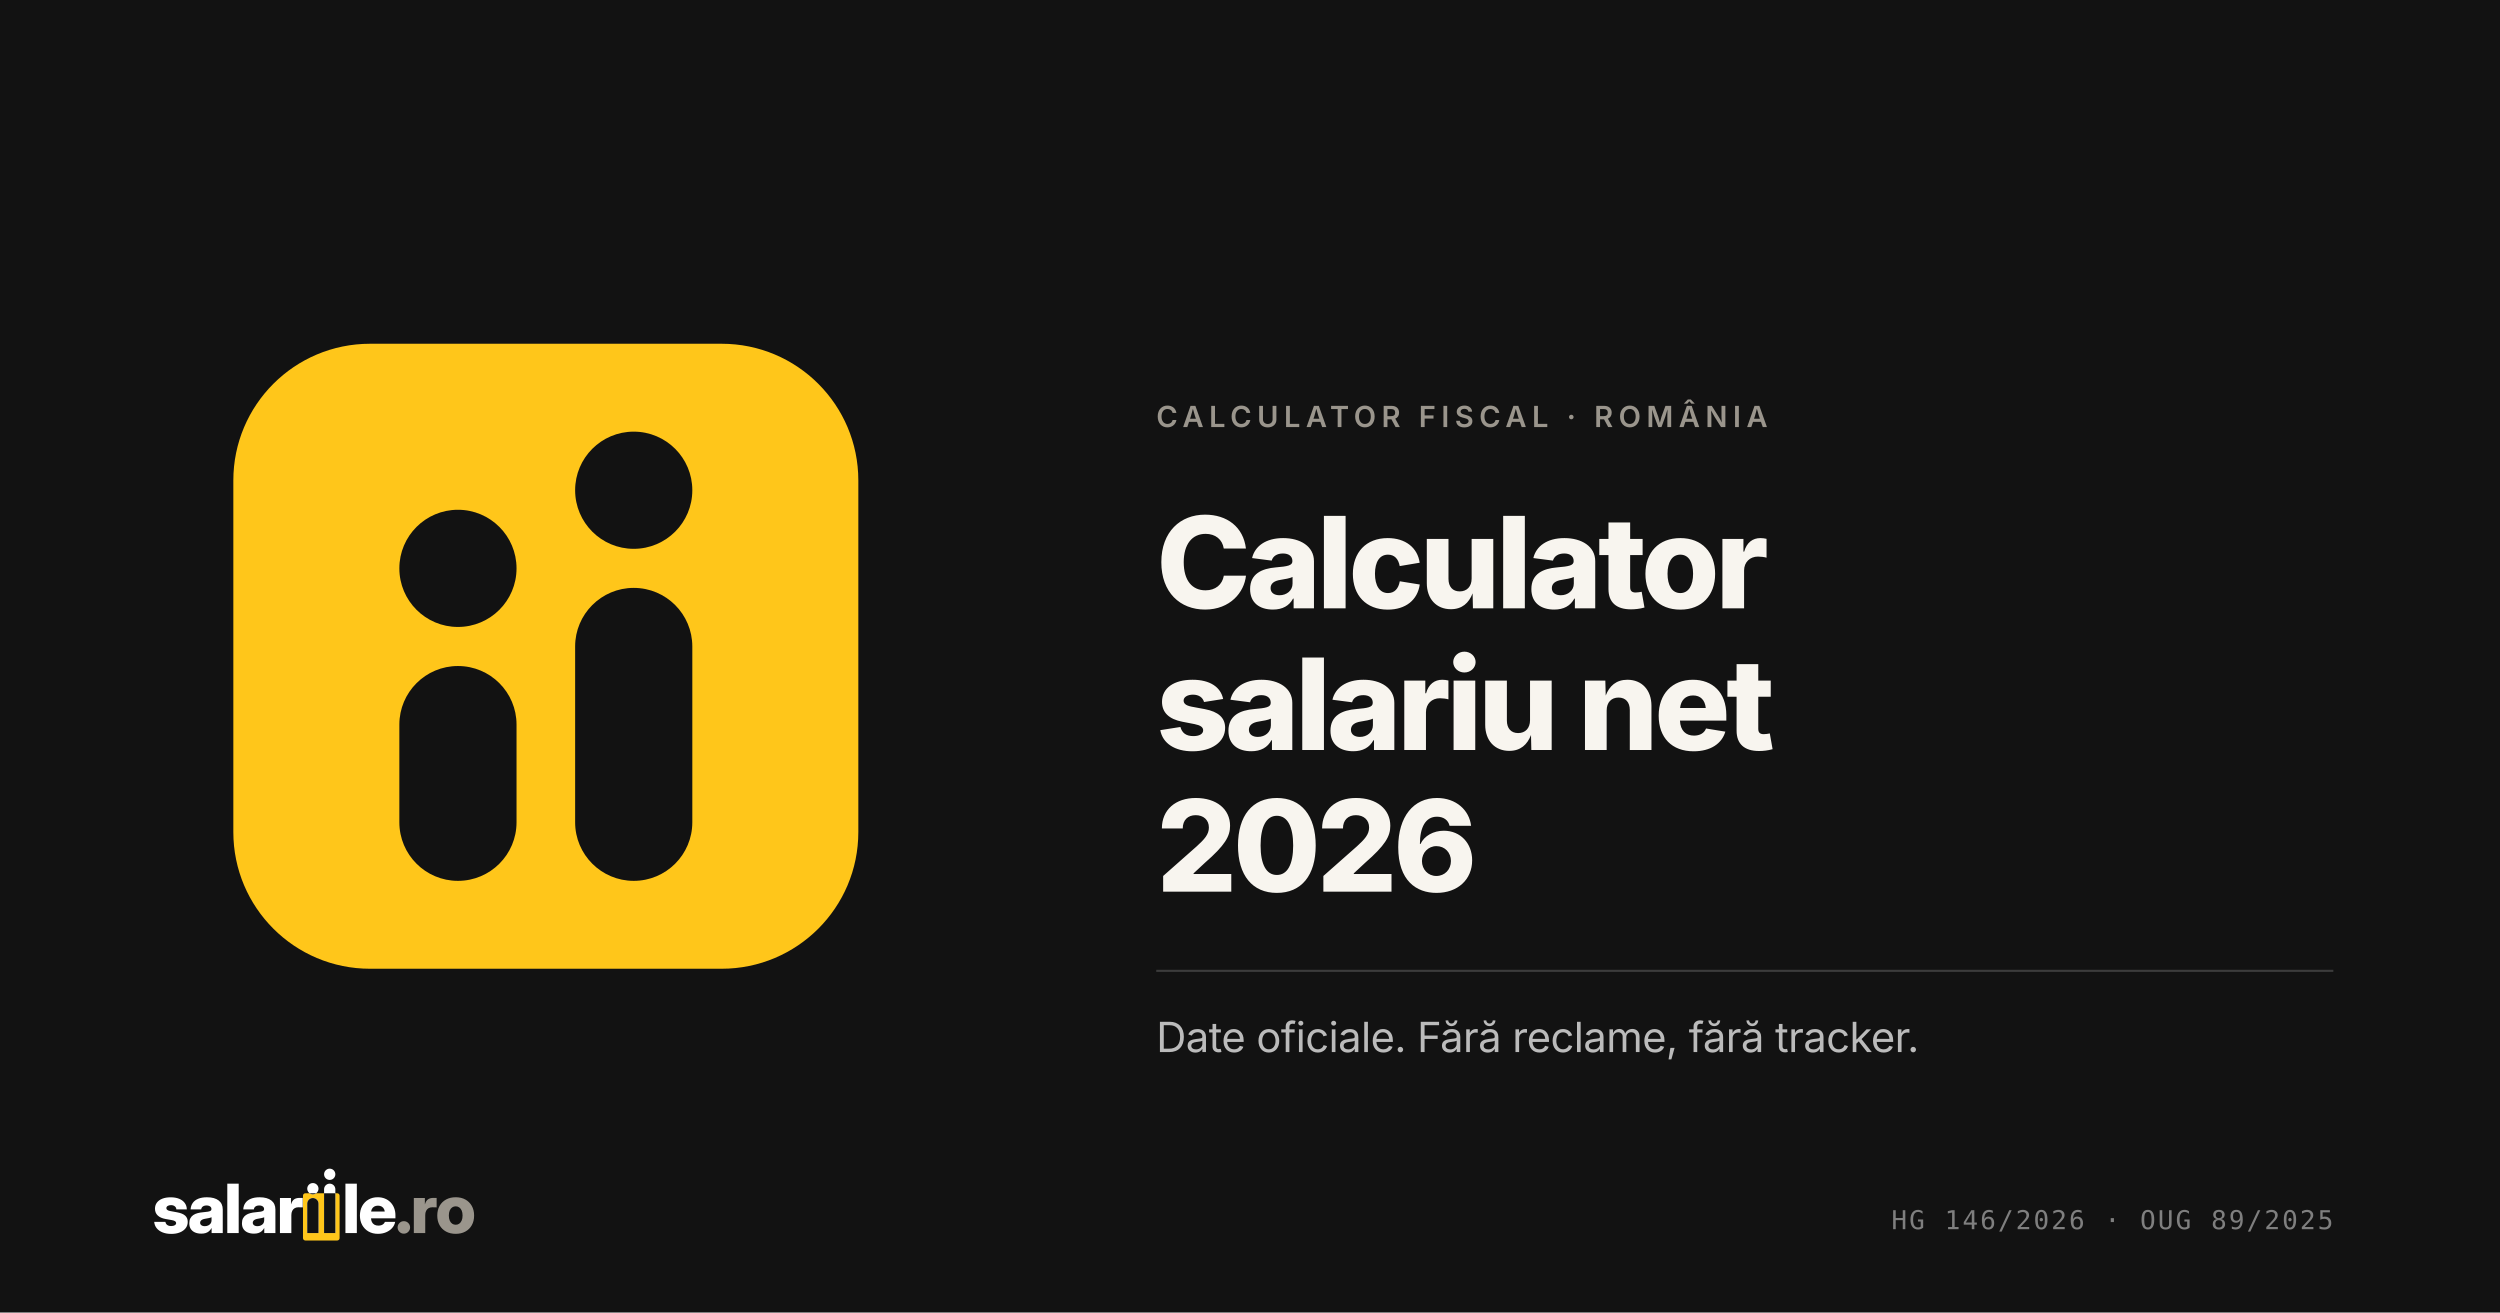
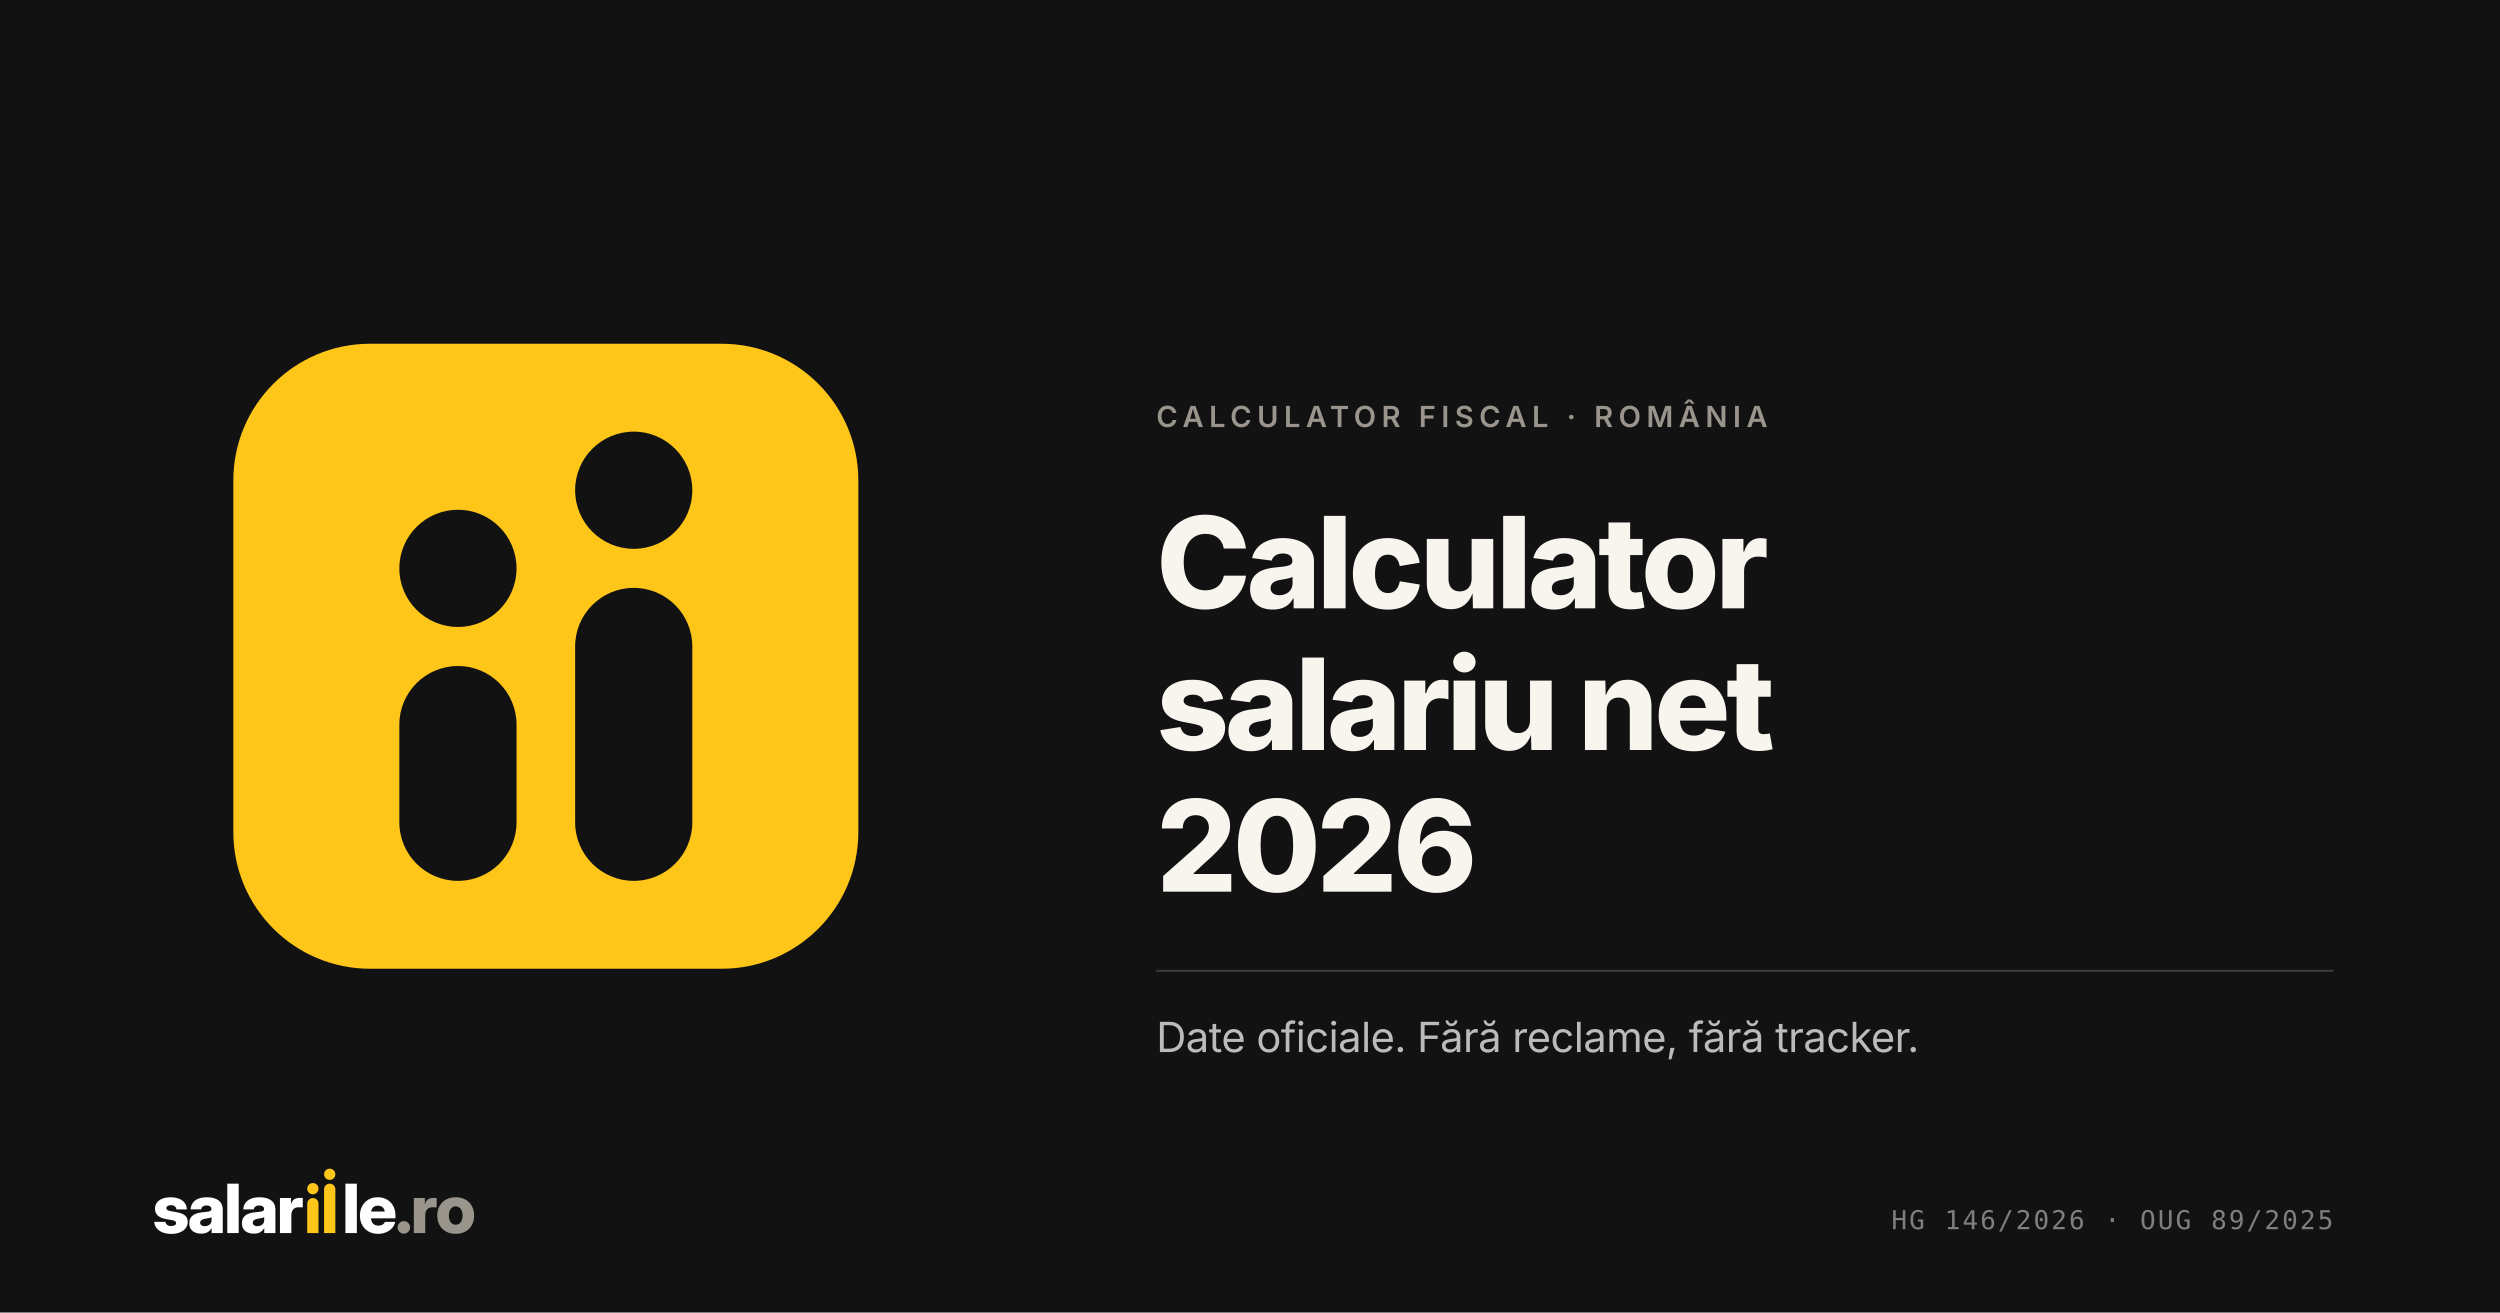
<svg xmlns="http://www.w3.org/2000/svg" width="1200" height="630" viewBox="0 0 1200 630">
  <rect width="1200" height="630" fill="#121212" />
  <g transform="translate(112 165) scale(4.6875)">
    <rect width="64" height="64" rx="14" fill="#FFC61A" />
    <circle cx="23" cy="23" r="6" fill="#121212" />
    <rect x="17" y="33" width="12" height="22" rx="6" fill="#121212" />
    <circle cx="41" cy="15" r="6" fill="#121212" />
    <rect x="35" y="25" width="12" height="30" rx="6" fill="#121212" />
  </g>
  <text x="555" y="205" font-family="Inter, Arial, sans-serif" font-size="14" font-weight="600" fill="#9A958C" letter-spacing="2.6">CALCULATOR FISCAL · ROMÂNIA</text>
  <text x="555" y="292" font-family="Inter, Arial, sans-serif" font-size="61" font-weight="800" fill="#f8f5ef" letter-spacing="-2.1">Calculator</text>
  <text x="555" y="360" font-family="Inter, Arial, sans-serif" font-size="61" font-weight="800" fill="#f8f5ef" letter-spacing="-2.1">salariu net</text>
  <text x="555" y="428" font-family="Inter, Arial, sans-serif" font-size="61" font-weight="800" fill="#f8f5ef" letter-spacing="-2.1">2026</text>
  <line x1="555" y1="466" x2="1120" y2="466" stroke="#3C3C3C" stroke-width="1" />
  <text x="555" y="505" font-family="Inter, Arial, sans-serif" font-size="20" font-weight="400" fill="#BBBBBB" letter-spacing="-0.25">Date oficiale. Fără reclame, fără tracker.</text>
  <svg x="72" y="560" width="156.8" height="36" viewBox="-80 98 9852 2262">
-     <defs>
-       <clipPath id="hl">
-         <rect x="4534" y="900" width="1104" height="1425" rx="72" />
-       </clipPath>
-     </defs>
-     <rect x="4534" y="900" width="1104" height="1425" rx="72" fill="#FFC61A" />
    <path fill="#FFFFFF" d="M562 2126Q416 2126 303.0 2082.0Q190 2038 123.0 1956.0Q56 1874 46 1762H385Q393 1820 437.5 1854.5Q482 1889 557 1889Q628 1889 668.0 1864.0Q708 1839 708 1799Q708 1764 675.5 1742.5Q643 1721 580 1710L389 1676Q233 1648 151.5 1569.0Q70 1490 70 1365Q70 1261 126.5 1184.0Q183 1107 289.5 1064.5Q396 1022 543 1022Q691 1022 799.0 1066.5Q907 1111 967.5 1192.5Q1028 1274 1031 1387H714Q713 1331 668.5 1294.5Q624 1258 555 1258Q488 1258 450.5 1284.0Q413 1310 413 1349Q413 1382 443.0 1404.0Q473 1426 527 1436L739 1475Q903 1505 980.5 1575.0Q1058 1645 1058 1763Q1058 1871 995.5 1953.0Q933 2035 821.5 2080.5Q710 2126 562 2126Z M1467 2118Q1361 2118 1279.5 2083.5Q1198 2049 1151.5 1979.5Q1105 1910 1105 1805Q1105 1716 1137.0 1655.5Q1169 1595 1225.5 1557.0Q1282 1519 1356.5 1499.5Q1431 1480 1515 1473Q1609 1465 1666.0 1455.5Q1723 1446 1748.0 1428.5Q1773 1411 1773 1379V1374Q1773 1342 1755.0 1318.5Q1737 1295 1704.0 1281.5Q1671 1268 1626 1268Q1578 1268 1543.0 1282.5Q1508 1297 1488.0 1323.5Q1468 1350 1464 1386H1144Q1152 1271 1211.0 1189.5Q1270 1108 1377.5 1064.5Q1485 1021 1638 1021Q1753 1021 1841.5 1045.5Q1930 1070 1991.0 1117.5Q2052 1165 2083.0 1233.5Q2114 1302 2114 1389V2100H1778V1952H1774Q1742 2009 1699.0 2045.5Q1656 2082 1599.0 2100.0Q1542 2118 1467 2118ZM1572 1893Q1629 1893 1675.5 1871.0Q1722 1849 1749.0 1810.5Q1776 1772 1776 1720V1624Q1762 1630 1743.0 1636.0Q1724 1642 1700.5 1647.0Q1677 1652 1649.0 1657.0Q1621 1662 1589 1668Q1543 1675 1507.5 1690.0Q1472 1705 1451.5 1729.5Q1431 1754 1431 1789Q1431 1822 1449.0 1845.0Q1467 1868 1498.5 1880.5Q1530 1893 1572 1893Z M2595 610V2100H2251V610Z M3055 2118Q2949 2118 2867.5 2083.5Q2786 2049 2739.5 1979.5Q2693 1910 2693 1805Q2693 1716 2725.0 1655.5Q2757 1595 2813.5 1557.0Q2870 1519 2944.5 1499.5Q3019 1480 3103 1473Q3197 1465 3254.0 1455.5Q3311 1446 3336.0 1428.5Q3361 1411 3361 1379V1374Q3361 1342 3343.0 1318.5Q3325 1295 3292.0 1281.5Q3259 1268 3214 1268Q3166 1268 3131.0 1282.5Q3096 1297 3076.0 1323.5Q3056 1350 3052 1386H2732Q2740 1271 2799.0 1189.5Q2858 1108 2965.5 1064.5Q3073 1021 3226 1021Q3341 1021 3429.5 1045.5Q3518 1070 3579.0 1117.5Q3640 1165 3671.0 1233.5Q3702 1302 3702 1389V2100H3366V1952H3362Q3330 2009 3287.0 2045.5Q3244 2082 3187.0 2100.0Q3130 2118 3055 2118ZM3160 1893Q3217 1893 3263.5 1871.0Q3310 1849 3337.0 1810.5Q3364 1772 3364 1720V1624Q3350 1630 3331.0 1636.0Q3312 1642 3288.5 1647.0Q3265 1652 3237.0 1657.0Q3209 1662 3177 1668Q3131 1675 3095.5 1690.0Q3060 1705 3039.5 1729.5Q3019 1754 3019 1789Q3019 1822 3037.0 1845.0Q3055 1868 3086.5 1880.5Q3118 1893 3160 1893Z M3839 2100V1044H4172V1230H4175Q4204 1129 4265.5 1084.5Q4327 1040 4433 1040Q4461 1040 4483.5 1040.5Q4506 1041 4527 1042V1326Q4508 1325 4468.5 1324.0Q4429 1323 4391 1323Q4330 1323 4283.0 1350.5Q4236 1378 4209.5 1431.0Q4183 1484 4183 1559V2100Z" />
-     <path fill="#FFFFFF" d="M4662 2100 V1214 A170 170 0 0 1 5002 1214 V2100 Z" />
-     <circle cx="4832" cy="762" r="170" fill="#FFFFFF" />
-     <path fill="#FFFFFF" d="M5170 2100 V780 A170 170 0 0 1 5510 780 V2100 Z" />
-     <circle cx="5340" cy="328" r="170" fill="#FFFFFF" />
-     <g clip-path="url(#hl)">
-       <path fill="#121212" d="M4662 2100 V1214 A170 170 0 0 1 5002 1214 V2100 Z" />
-       <circle cx="4832" cy="762" r="170" fill="#121212" />
-       <path fill="#121212" d="M5170 2100 V780 A170 170 0 0 1 5510 780 V2100 Z" />
-       <circle cx="5340" cy="328" r="170" fill="#121212" />
-     </g>
+     <path fill="#FFC61A" d="M4662 2100 V1214 A170 170 0 0 1 5002 1214 V2100 Z" />
+     <circle cx="4832" cy="762" r="170" fill="#FFC61A" />
+     <path fill="#FFC61A" d="M5170 2100 V780 A170 170 0 0 1 5510 780 V2100 Z" />
+     <circle cx="5340" cy="328" r="170" fill="#FFC61A" />
    <path fill="#FFFFFF" d="M6158 610V2100H5814V610Z M6795 2124Q6633 2124 6510.5 2053.5Q6388 1983 6319.5 1858.0Q6251 1733 6251 1572Q6251 1411 6319.5 1286.0Q6388 1161 6509.0 1090.5Q6630 1020 6786 1020Q6905 1020 7003.0 1059.5Q7101 1099 7172.5 1172.0Q7244 1245 7283.0 1344.5Q7322 1444 7322 1564V1657H6363V1451H7161L7003 1493Q7003 1425 6978.0 1376.0Q6953 1327 6906.5 1300.5Q6860 1274 6795 1274Q6730 1274 6683.5 1300.5Q6637 1327 6611.5 1376.0Q6586 1425 6586 1493V1645Q6586 1715 6612.5 1767.5Q6639 1820 6688.5 1848.0Q6738 1876 6807 1876Q6858 1876 6898.0 1862.0Q6938 1848 6965.0 1822.0Q6992 1796 7005 1762H7314Q7295 1868 7222.0 1949.5Q7149 2031 7038.5 2077.5Q6928 2124 6795 2124Z" />
    <path fill="#9A958C" d="M7576 2119Q7498 2119 7443.0 2063.5Q7388 2008 7388 1930Q7388 1852 7443.0 1797.0Q7498 1742 7576 1742Q7654 1742 7709.0 1797.0Q7764 1852 7764 1930Q7764 2008 7709.0 2063.5Q7654 2119 7576 2119Z M7877 2100V1044H8210V1230H8213Q8242 1129 8303.5 1084.5Q8365 1040 8471 1040Q8499 1040 8521.5 1040.5Q8544 1041 8565 1042V1326Q8546 1325 8506.5 1324.0Q8467 1323 8429 1323Q8368 1323 8321.0 1350.5Q8274 1378 8247.5 1431.0Q8221 1484 8221 1559V2100Z M9140 2124Q8975 2124 8849.5 2056.0Q8724 1988 8654.0 1864.0Q8584 1740 8584 1572Q8584 1405 8654.0 1281.0Q8724 1157 8849.5 1088.5Q8975 1020 9140 1020Q9306 1020 9430.5 1088.5Q9555 1157 9625.0 1281.0Q9695 1405 9695 1572Q9695 1740 9625.0 1864.0Q9555 1988 9430.5 2056.0Q9306 2124 9140 2124ZM9140 1850Q9200 1850 9246.5 1817.5Q9293 1785 9320.0 1723.0Q9347 1661 9347 1572Q9347 1483 9320.0 1421.0Q9293 1359 9246.5 1326.5Q9200 1294 9140 1294Q9080 1294 9033.0 1326.5Q8986 1359 8959.5 1421.0Q8933 1483 8933 1572Q8933 1661 8959.5 1723.0Q8986 1785 9033.0 1817.5Q9080 1850 9140 1850Z" />
  </svg>
  <text x="1120" y="590" text-anchor="end" font-family="ui-monospace, SFMono-Regular, Menlo, Consolas, monospace" font-size="12.5" fill="#7F7F7F" letter-spacing="1.0">HG 146/2026 · OUG 89/2025</text>
</svg>
